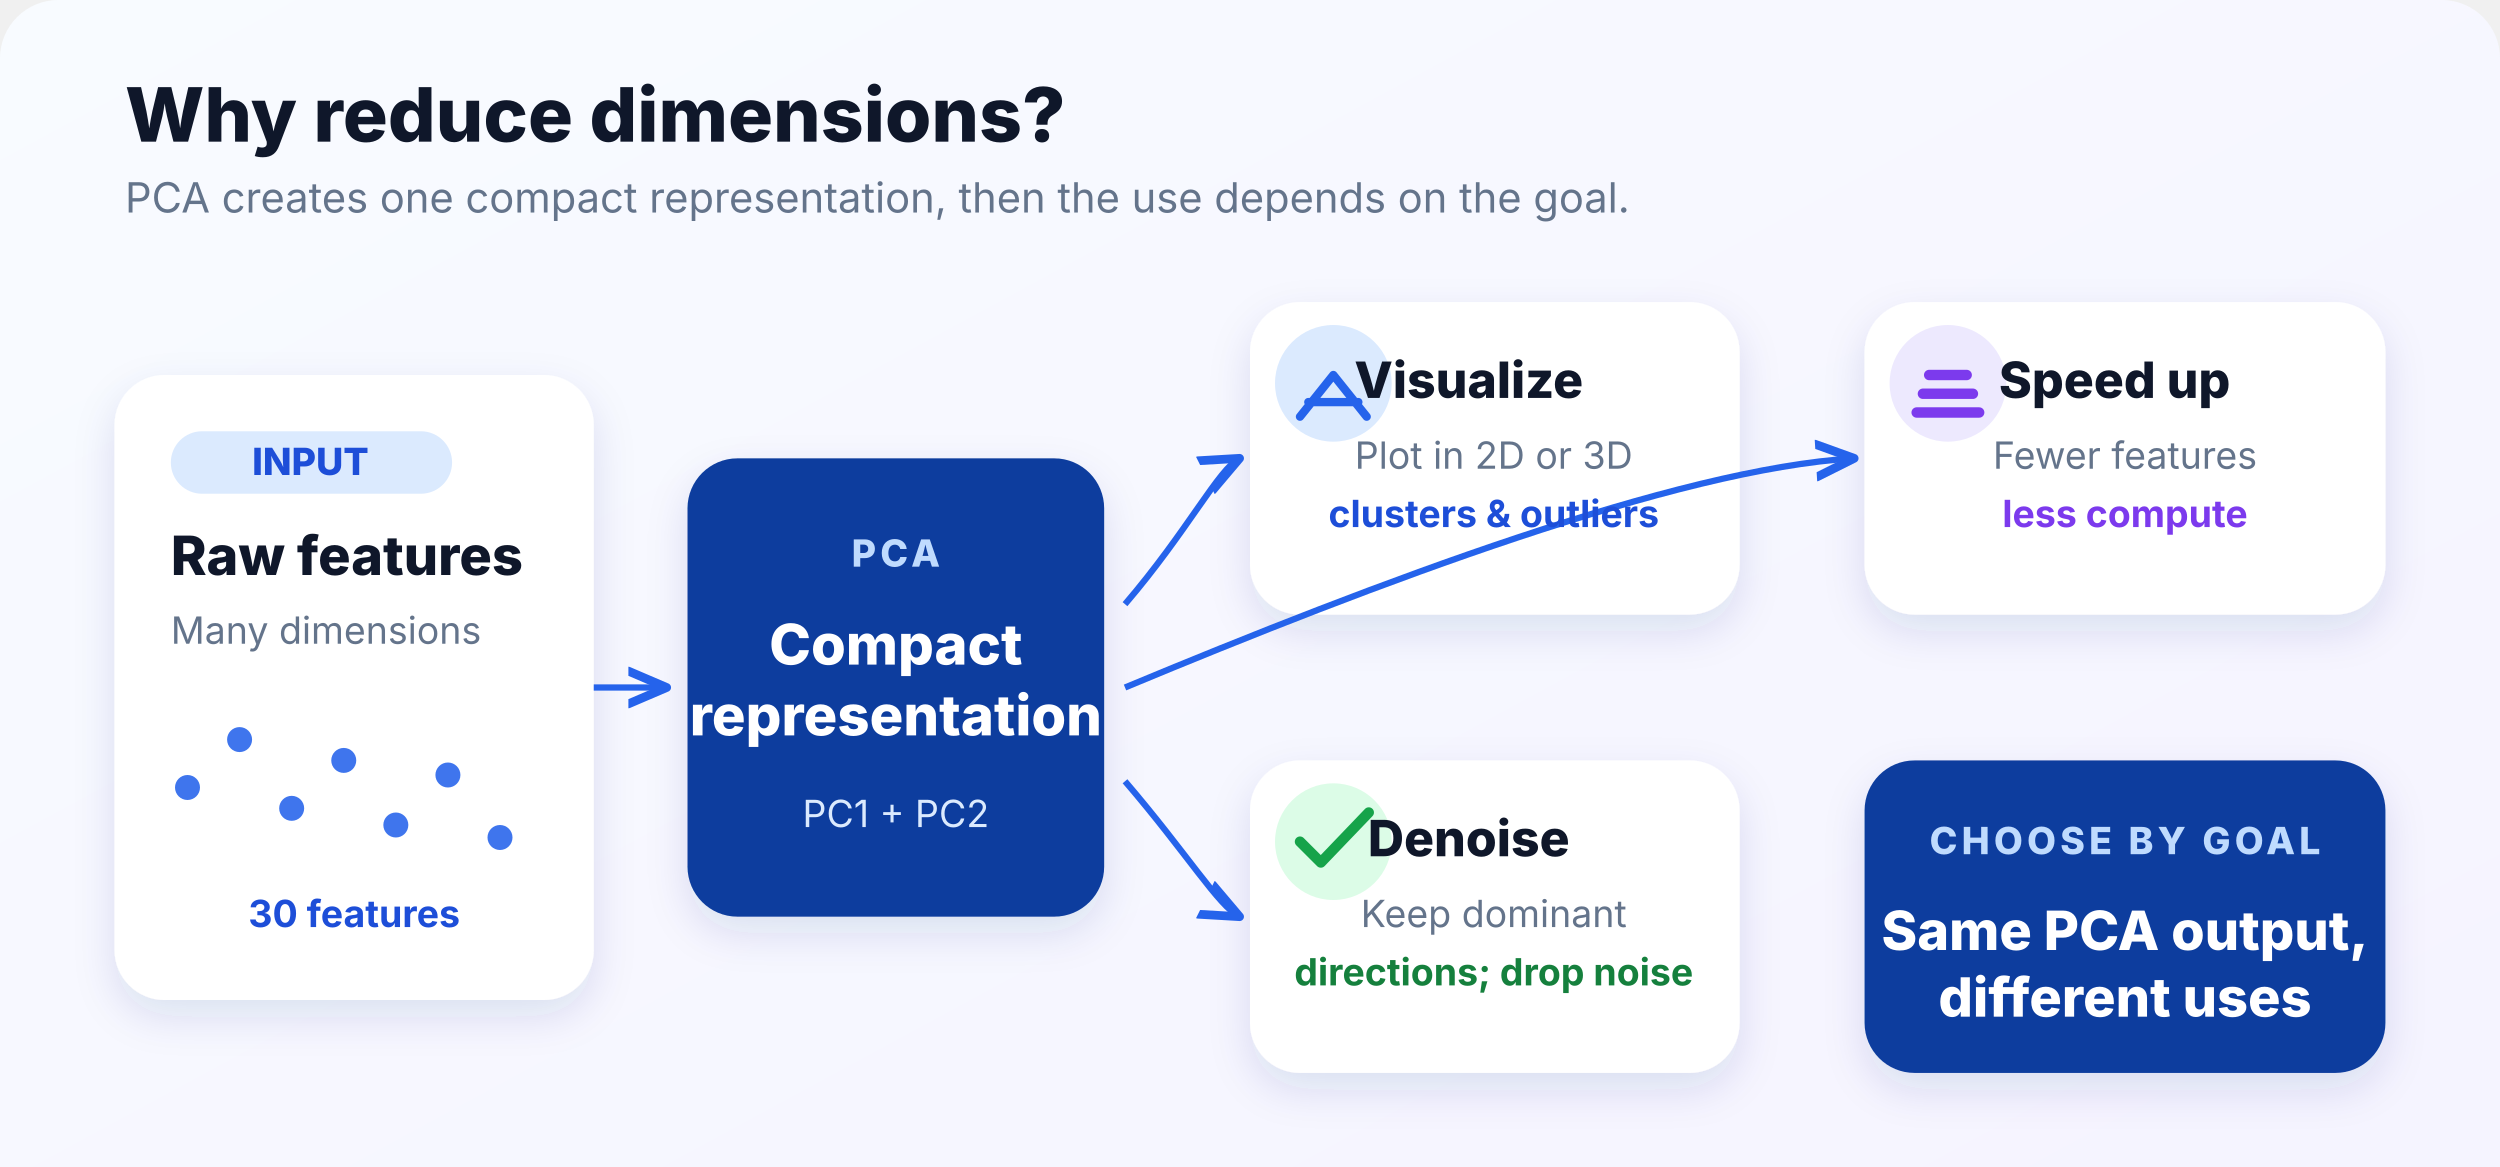
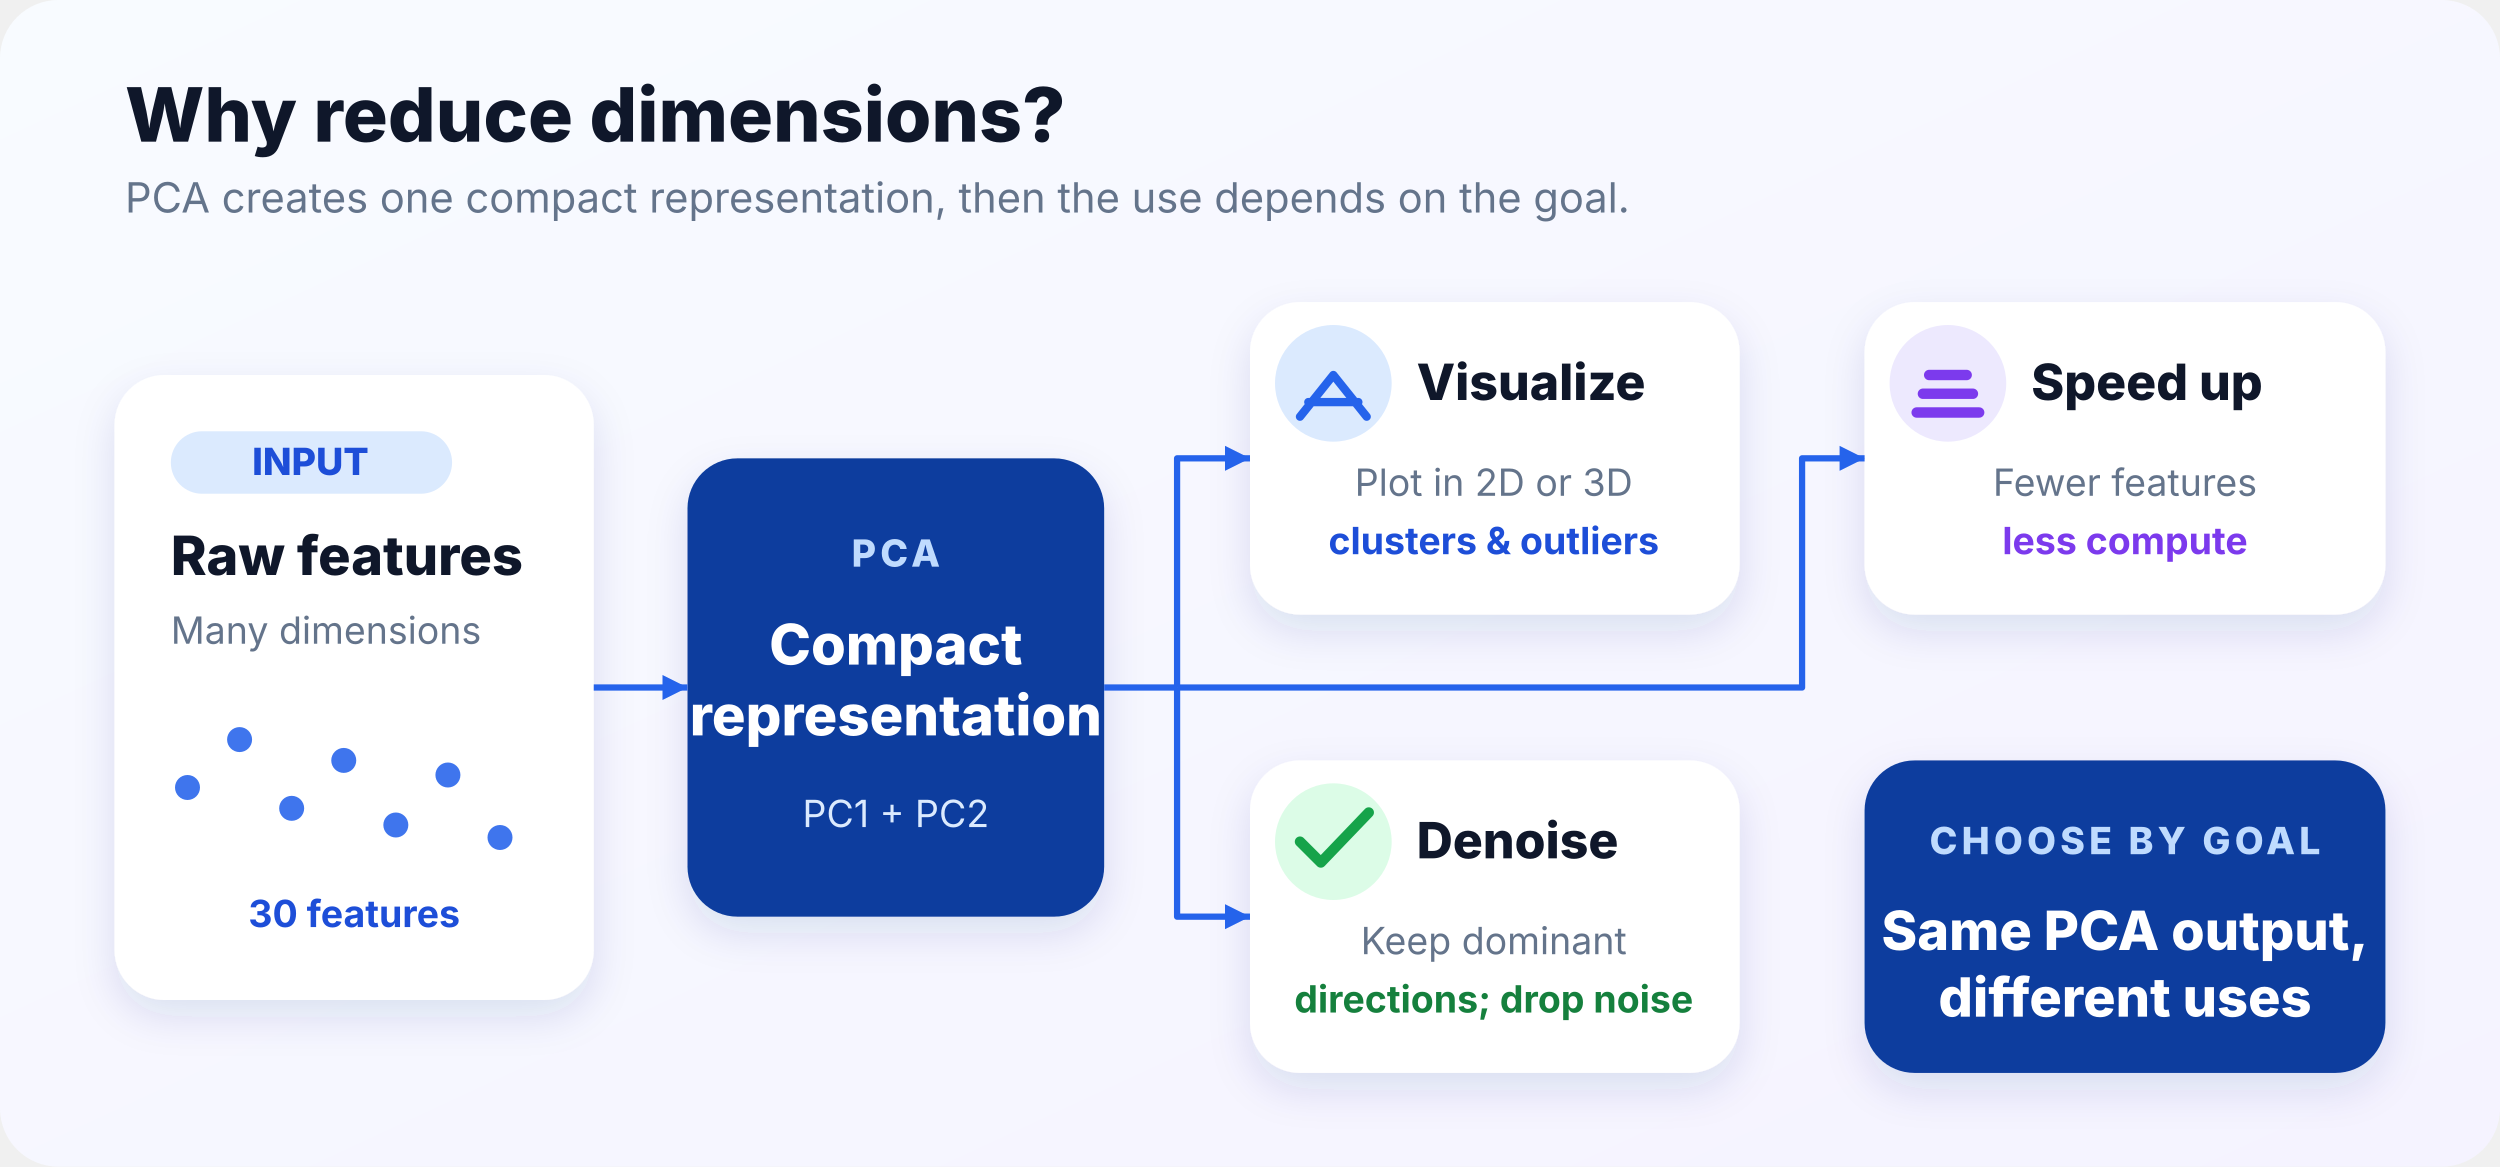
<svg xmlns="http://www.w3.org/2000/svg" viewBox="0 0 1200 560" role="img" aria-labelledby="title desc">
  <defs>
    <linearGradient id="bg" x1="0" y1="0" x2="1" y2="1">
      <stop stop-color="#f8fbff" />
      <stop offset="1" stop-color="#f5f3ff" />
    </linearGradient>
-     <marker id="flow-arrow" viewBox="0 0 8 8" refX="7" refY="4" markerWidth="7" markerHeight="7" orient="auto">
-       <path d="M0 1L7 4L0 7" fill="none" stroke="#2563eb" stroke-width="1.6" stroke-linecap="round" stroke-linejoin="round" />
+     <marker id="flow-arrow" viewBox="0 0 8 8" refX="8" refY="4" markerWidth="4" markerHeight="4" markerUnits="strokeWidth" orient="auto">
+       <path d="M0 0L8 4L0 8Z" fill="#2563eb" />
    </marker>
    <filter id="shadow" x="-20%" y="-20%" width="140%" height="150%">
      <feDropShadow dx="0" dy="8" stdDeviation="10" flood-color="#1e3a8a" flood-opacity=".12" />
    </filter>
  </defs>
-   <rect width="1200" height="650" rx="28" fill="url(#bg)" />
+   <rect width="1200" height="560" rx="28" fill="url(#bg)" />
  <text x="60" y="68" fill="#0f172a" font-family="Inter,Arial,sans-serif" font-size="36" font-weight="800">Why reduce dimensions?</text>
  <text x="60" y="102" fill="#64748b" font-family="Inter,Arial,sans-serif" font-size="20">PCA creates one compact representation, then the use depends on the goal.</text>
  <g filter="url(#shadow)">
    <rect x="55" y="180" width="230" height="300" rx="24" fill="#fff" />
    <rect x="330" y="220" width="200" height="220" rx="24" fill="#0f3c9e" />
    <rect x="600" y="145" width="235" height="150" rx="24" fill="#fff" />
    <rect x="895" y="145" width="250" height="150" rx="24" fill="#fff" />
    <rect x="600" y="365" width="235" height="150" rx="24" fill="#fff" />
    <rect x="895" y="365" width="250" height="150" rx="24" fill="#0f3c9e" />
  </g>
  <g font-family="Inter,Arial,sans-serif">
    <rect x="82" y="207" width="135" height="30" rx="15" fill="#dbeafe" />
    <text x="149" y="228" text-anchor="middle" fill="#1d4ed8" font-size="18" font-weight="800">INPUT</text>
    <text x="82" y="276" fill="#0f172a" font-size="26" font-weight="800">Raw features</text>
    <text x="82" y="309" fill="#64748b" font-size="18">Many dimensions</text>
    <g transform="translate(90 350)" fill="#2563eb" opacity=".88">
      <circle cx="0" cy="28" r="6" />
      <circle cx="25" cy="5" r="6" />
      <circle cx="50" cy="38" r="6" />
      <circle cx="75" cy="15" r="6" />
      <circle cx="100" cy="46" r="6" />
      <circle cx="125" cy="22" r="6" />
      <circle cx="150" cy="52" r="6" />
    </g>
    <text x="170" y="445" text-anchor="middle" fill="#1d4ed8" font-size="18" font-weight="700">30 features</text>
    <text x="430" y="272" text-anchor="middle" fill="#bfdbfe" font-size="18" font-weight="800" letter-spacing="2">PCA</text>
    <text x="430" y="319" text-anchor="middle" fill="#fff" font-size="27" font-weight="800">Compact</text>
    <text x="430" y="353" text-anchor="middle" fill="#fff" font-size="27" font-weight="800">representation</text>
    <text x="430" y="397" text-anchor="middle" fill="#dbeafe" font-size="18">PC1 + PC2</text>
-     <circle cx="180" cy="330" r="0" fill="none" />
-     <path d="M285 330 H320" fill="none" stroke="#2563eb" stroke-width="3" marker-end="url(#flow-arrow)" />
-     <path d="M540 290 C570 255 585 225 595 220" fill="none" stroke="#2563eb" stroke-width="3" marker-end="url(#flow-arrow)" />
-     <path d="M540 330 C660 280 805 225 890 220" fill="none" stroke="#2563eb" stroke-width="3" marker-end="url(#flow-arrow)" />
-     <path d="M540 375 C570 410 585 435 595 440" fill="none" stroke="#2563eb" stroke-width="3" marker-end="url(#flow-arrow)" />
+     <path d="M285 330 H330" fill="none" stroke="#2563eb" stroke-width="3" marker-end="url(#flow-arrow)" />
+     <path d="M530 330 H565" fill="none" stroke="#2563eb" stroke-width="3" />
+     <path d="M565 330 V220 H600" fill="none" stroke="#2563eb" stroke-width="3" stroke-linejoin="round" marker-end="url(#flow-arrow)" />
+     <path d="M565 330 V440 H600" fill="none" stroke="#2563eb" stroke-width="3" stroke-linejoin="round" marker-end="url(#flow-arrow)" />
+     <path d="M565 330 H865 V220 H895" fill="none" stroke="#2563eb" stroke-width="3" stroke-linejoin="round" marker-end="url(#flow-arrow)" />
    <circle cx="640" cy="184" r="28" fill="#dbeafe" />
    <path d="M624 200 L640 180 L656 200 M628 193 H652" fill="none" stroke="#2563eb" stroke-width="4" stroke-linecap="round" stroke-linejoin="round" />
-     <text x="705" y="191" text-anchor="middle" fill="#0f172a" font-size="24" font-weight="800">Visualize</text>
-     <text x="717" y="225" text-anchor="middle" fill="#64748b" font-size="18">Plot in 2D or 3D</text>
-     <text x="717" y="253" text-anchor="middle" fill="#1d4ed8" font-size="18" font-weight="700">clusters &amp; outliers</text>
+     <text x="680" y="192" text-anchor="start" fill="#0f172a" font-size="24" font-weight="800">Visualize</text>
+     <text x="717" y="238" text-anchor="middle" fill="#64748b" font-size="18">Plot in 2D or 3D</text>
+     <text x="717" y="266" text-anchor="middle" fill="#1d4ed8" font-size="18" font-weight="700">clusters &amp; outliers</text>
    <circle cx="935" cy="184" r="28" fill="#ede9fe" />
    <path d="M920 198 H950 M923 189 H947 M926 180 H944" stroke="#7c3aed" stroke-width="5" stroke-linecap="round" />
-     <text x="1015" y="191" text-anchor="middle" fill="#0f172a" font-size="24" font-weight="800">Speed up</text>
-     <text x="1020" y="225" text-anchor="middle" fill="#64748b" font-size="18">Fewer features</text>
-     <text x="1020" y="253" text-anchor="middle" fill="#7c3aed" font-size="18" font-weight="700">less compute</text>
+     <text x="975" y="192" text-anchor="start" fill="#0f172a" font-size="24" font-weight="800">Speed up</text>
+     <text x="1020" y="238" text-anchor="middle" fill="#64748b" font-size="18">Fewer features</text>
+     <text x="1020" y="266" text-anchor="middle" fill="#7c3aed" font-size="18" font-weight="700">less compute</text>
    <circle cx="640" cy="404" r="28" fill="#dcfce7" />
    <path d="M624 404 L634 414 L657 390" fill="none" stroke="#16a34a" stroke-width="5" stroke-linecap="round" stroke-linejoin="round" />
-     <text x="705" y="411" text-anchor="middle" fill="#0f172a" font-size="24" font-weight="800">Denoise</text>
-     <text x="717" y="445" text-anchor="middle" fill="#64748b" font-size="18">Keep dominant</text>
-     <text x="717" y="473" text-anchor="middle" fill="#15803d" font-size="18" font-weight="700">directions; drop noise</text>
+     <text x="680" y="412" text-anchor="start" fill="#0f172a" font-size="24" font-weight="800">Denoise</text>
+     <text x="717" y="458" text-anchor="middle" fill="#64748b" font-size="18">Keep dominant</text>
+     <text x="717" y="486" text-anchor="middle" fill="#15803d" font-size="18" font-weight="700">directions; drop noise</text>
    <text x="1020" y="410" text-anchor="middle" fill="#bfdbfe" font-size="18" font-weight="800" letter-spacing="2">CHOOSE BY GOAL</text>
    <text x="1020" y="456" text-anchor="middle" fill="#fff" font-size="26" font-weight="800">Same PCA output,</text>
    <text x="1020" y="488" text-anchor="middle" fill="#fff" font-size="26" font-weight="800">different uses</text>
  </g>
</svg>
